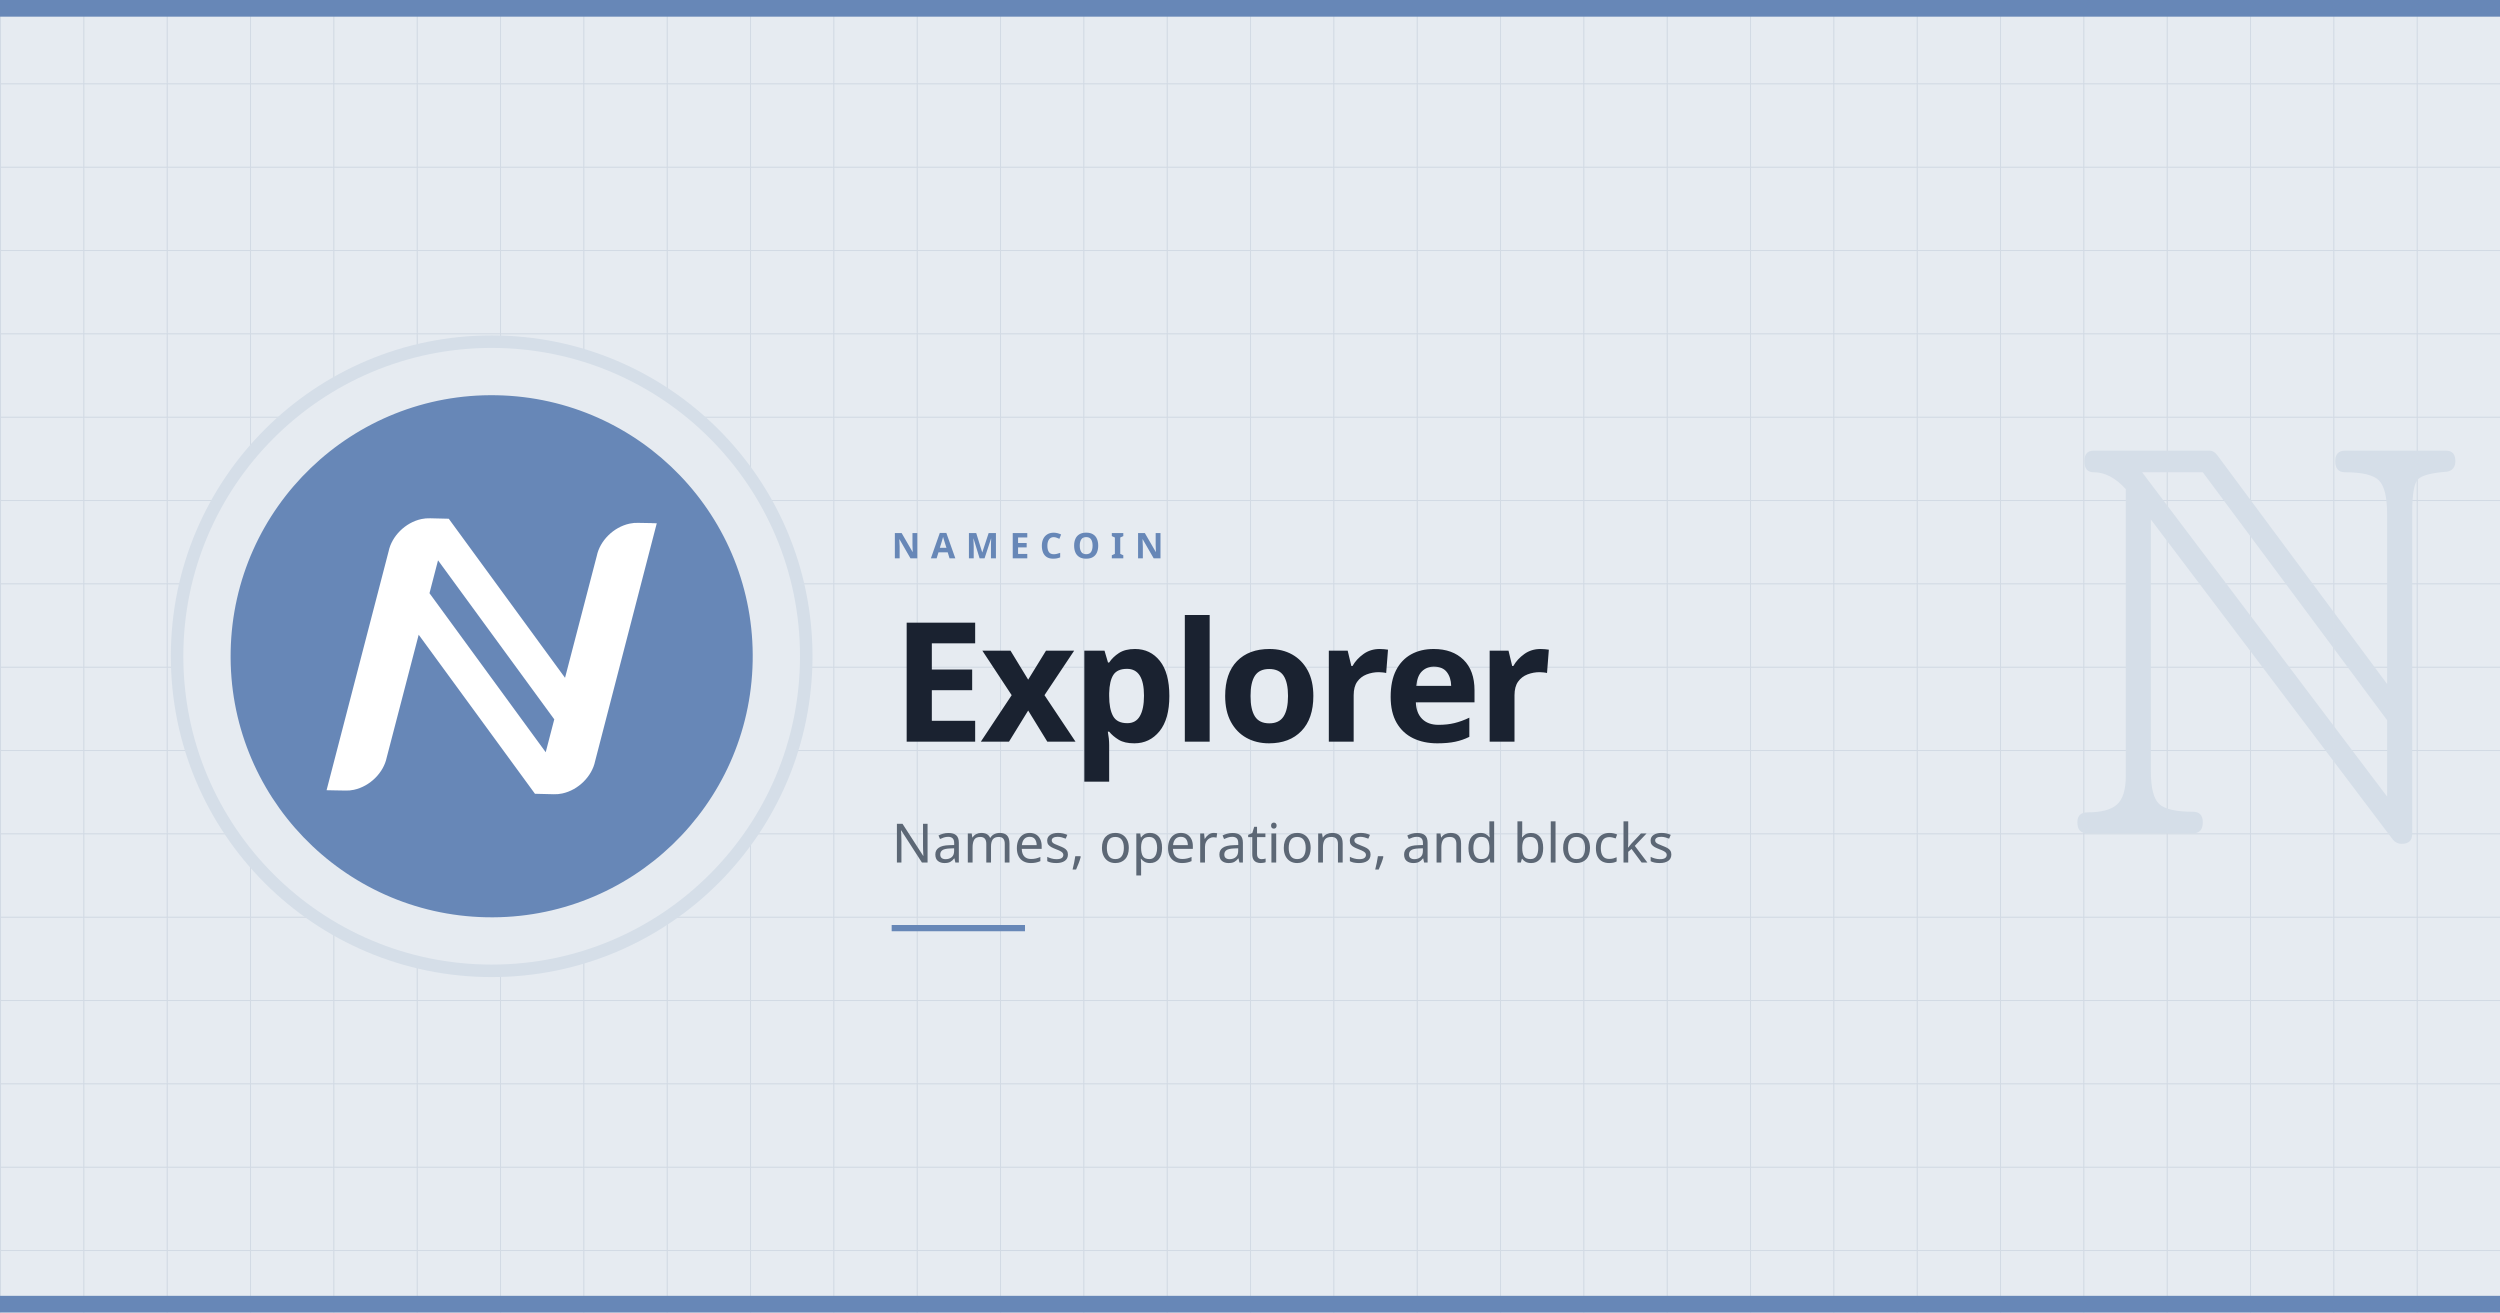
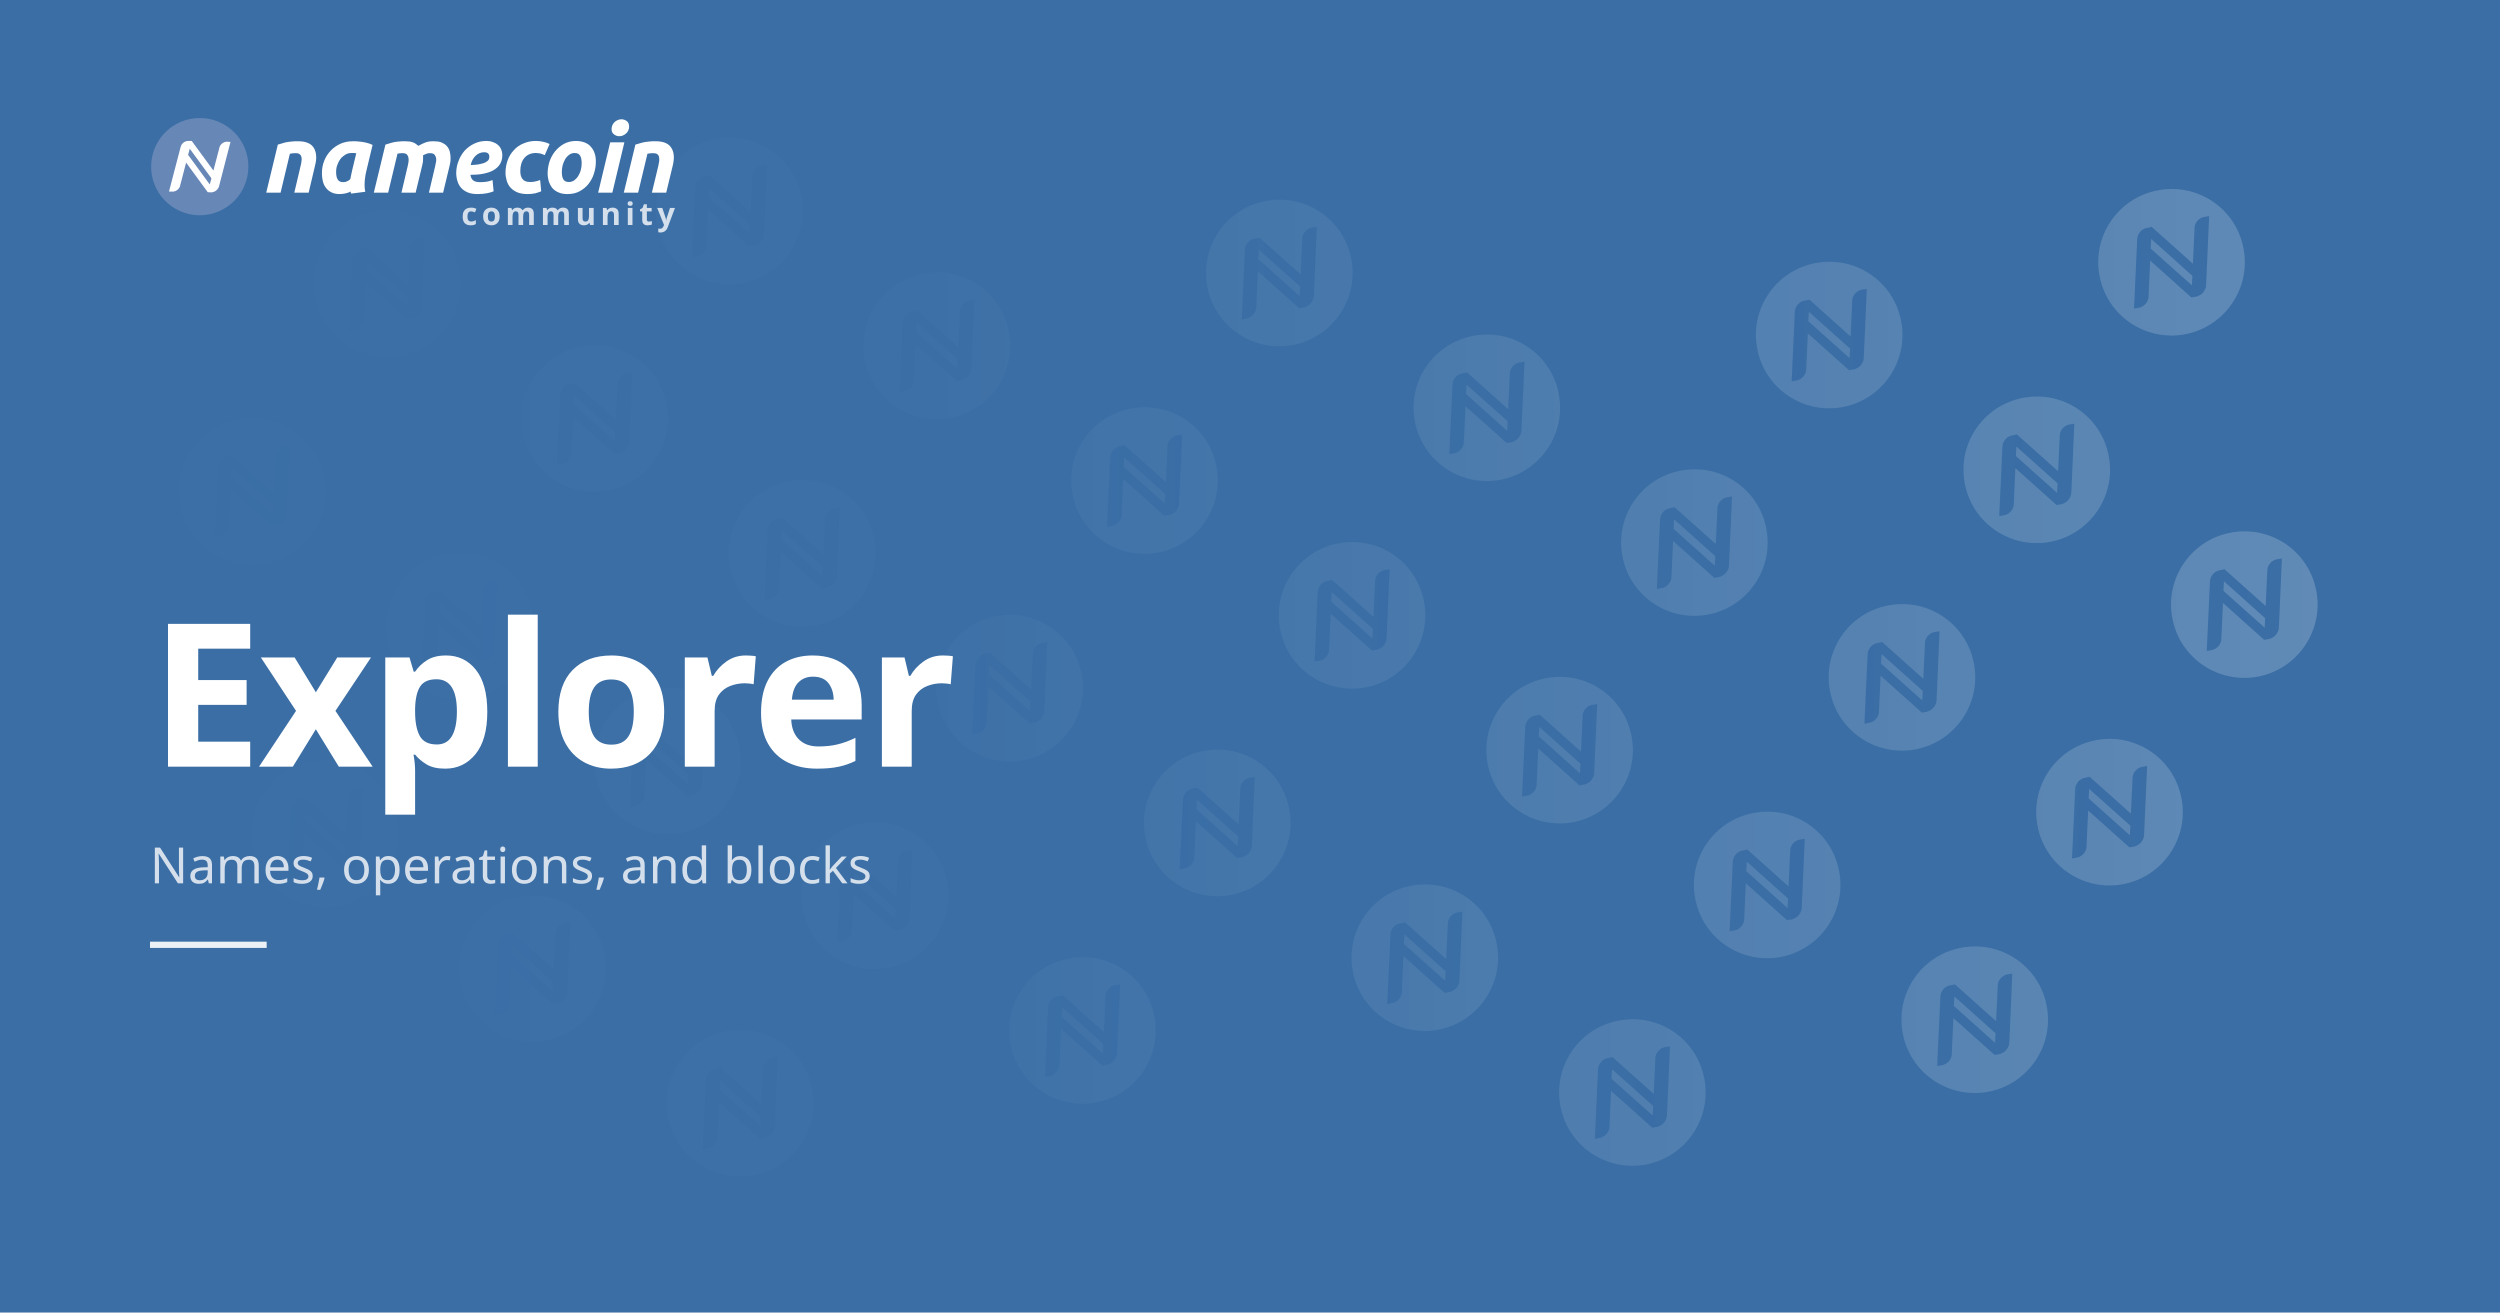
- <svg xmlns="http://www.w3.org/2000/svg" width="1200" height="630" viewBox="0 0 1200 630" role="img" aria-label="Namecoin Explorer">
+ <svg xmlns="http://www.w3.org/2000/svg" width="1200" height="630" viewBox="0 0 1200 630" role="img" aria-label="Namecoin community — Explorer">
  <defs>
-     <pattern id="grid" width="40" height="40" patternUnits="userSpaceOnUse">
-       <path d="M40 0H0V40" fill="none" stroke="#d2dae4" stroke-width="1" />
-     </pattern>
+     <symbol id="coin" viewBox="0 0 23.006 23.006">
+       <g transform="translate(-36.34481,-169.5718)">
+         <g transform="translate(0.2645804,-0.2645857)">
+           <path style="fill:#ffffff;fill-opacity:1;fill-rule:evenodd;stroke:none;stroke-width:0.353" d="m 47.354,192.576 c -6.209,-0.141 -11.148,-5.256 -11.007,-11.465 0.106,-6.209 5.256,-11.148 11.465,-11.007 6.209,0.106 11.148,5.221 11.007,11.43 -0.106,6.209 -5.256,11.148 -11.465,11.042 z" />
+           <path style="fill:#3a6ea5;fill-opacity:1;fill-rule:evenodd;stroke:none;stroke-width:0.353" d="m 54.516,175.607 -0.635,-0.035 c -0.106,0 -0.247,0.035 -0.353,0.035 -0.706,0.141 -1.305,0.741 -1.411,1.376 l -1.376,5.256 -5.009,-6.844 v 0 0 h -0.811 v 0 c -0.106,0 -0.247,0 -0.353,0.035 -0.706,0.141 -1.27,0.741 -1.411,1.376 l -2.681,10.266 0.212,0.035 v 0 h 0.6 c 0.106,0 0.247,0 0.353,-0.035 0.706,-0.141 1.305,-0.741 1.411,-1.376 l 1.376,-5.292 5.009,6.844 v 0 0 l 0.811,0.035 v 0 c 0.141,0 0.247,-0.035 0.388,-0.071 0.67,-0.141 1.27,-0.741 1.411,-1.376 l 2.646,-10.231 z m -9.631,2.999 0.388,-1.411 5.009,6.844 -0.388,1.411 z" />
+         </g>
+       </g>
+     </symbol>
+     <linearGradient id="patfade" x1="0" y1="0" x2="1" y2="0">
+       <stop offset="0" stop-color="#fff" stop-opacity="0" />
+       <stop offset="0.38" stop-color="#fff" stop-opacity="0.08" />
+       <stop offset="0.68" stop-color="#fff" stop-opacity="0.55" />
+       <stop offset="1" stop-color="#fff" stop-opacity="1" />
+     </linearGradient>
+     <mask id="patmask">
+       <rect width="1200" height="630" fill="url(#patfade)" />
+     </mask>
  </defs>
-   <rect width="1200" height="630" fill="#e6ebf1" />
-   <rect width="1200" height="630" fill="url(#grid)" />
-   <rect width="1200" height="8" fill="#6787B7" />
-   <rect y="622" width="1200" height="8" fill="#6787B7" />
-   <text x="1088" y="400" text-anchor="middle" fill="#d5dee8" font-size="280" font-weight="600" font-family="Segoe UI Symbol, Cambria Math, Georgia, serif">ℕ</text>
-   <circle cx="236" cy="315" r="154" fill="#d5dee8" />
-   <circle cx="236" cy="315" r="148" fill="#e6ebf1" />
-   <svg x="108" y="187" width="256" height="256" viewBox="14 14 95.072 95.072">
-     <g transform="translate(62.78169,-470.2193)">
-       <g transform="matrix(0.9305797,0.01642274,-0.01642274,0.9305797,-368.9171,245.8733)">
-         <path fill="#6787B7" d="m 450.396,300.246 c -0.058,27.612 -22.487,49.953 -50.109,49.9 -27.606,-0.058 -49.951,-22.488 -49.89,-50.102 0.051,-27.614 22.485,-49.957 50.095,-49.901 27.616,0.054 49.961,22.489 49.904,50.103 z" />
-         <g transform="matrix(1.00052,-9.1763025e-6,0.02946347,0.99948,-9.051795,0.1574218)">
-           <path fill="#ffffff" d="m 431.436,274.104 0.01,-0.011 h -2.715 c -0.516,-0.01 -1.059,0.045 -1.621,0.176 -3.102,0.718 -5.729,3.396 -6.352,6.281 l -6.361,23.479 -21.89,-30.065 -0.014,0.01 0.013,-0.031 -3.623,-0.025 -0.003,0.003 c -0.519,-0.009 -1.063,0.043 -1.622,0.173 -3.102,0.719 -5.725,3.396 -6.353,6.278 l -12.427,45.998 h 0.899 l -0.001,0.003 h 2.716 c 0.515,0.009 1.06,-0.044 1.62,-0.176 3.103,-0.719 5.729,-3.396 6.352,-6.281 l 6.406,-23.65 21.895,30.066 h 0.006 l -0.006,0.015 3.621,0.027 0.004,-0.003 c 0.518,0.009 1.061,-0.044 1.621,-0.176 3.102,-0.719 5.727,-3.396 6.352,-6.281 l 12.35,-45.804 -0.877,-0.006 z m -20.907,44.25 -21.897,-30.079 1.71,-6.33 21.9,30.076 -1.713,6.333 z" />
-         </g>
+   <rect width="1200" height="630" fill="#3a6ea5" />
+   <g mask="url(#patmask)">
+     <g transform="rotate(-12 600 315)" opacity="0.22">
+       <use href="#coin" x="112" y="102" width="72" height="72" />
+       <use href="#coin" x="196" y="18" width="72" height="72" />
+       <use href="#coin" x="280" y="102" width="72" height="72" />
+       <use href="#coin" x="364" y="18" width="72" height="72" />
+       <use href="#coin" x="448" y="102" width="72" height="72" />
+       <use href="#coin" x="616" y="102" width="72" height="72" />
+       <use href="#coin" x="112" y="270" width="72" height="72" />
+       <use href="#coin" x="196" y="186" width="72" height="72" />
+       <use href="#coin" x="280" y="270" width="72" height="72" />
+       <use href="#coin" x="364" y="186" width="72" height="72" />
+       <use href="#coin" x="448" y="270" width="72" height="72" />
+       <use href="#coin" x="532" y="186" width="72" height="72" />
+       <use href="#coin" x="616" y="270" width="72" height="72" />
+       <use href="#coin" x="700" y="186" width="72" height="72" />
+       <use href="#coin" x="784" y="270" width="72" height="72" />
+       <use href="#coin" x="868" y="186" width="72" height="72" />
+       <use href="#coin" x="952" y="270" width="72" height="72" />
+       <use href="#coin" x="1036" y="186" width="72" height="72" />
+       <use href="#coin" x="196" y="354" width="72" height="72" />
+       <use href="#coin" x="280" y="438" width="72" height="72" />
+       <use href="#coin" x="364" y="354" width="72" height="72" />
+       <use href="#coin" x="448" y="438" width="72" height="72" />
+       <use href="#coin" x="532" y="354" width="72" height="72" />
+       <use href="#coin" x="616" y="438" width="72" height="72" />
+       <use href="#coin" x="700" y="354" width="72" height="72" />
+       <use href="#coin" x="784" y="438" width="72" height="72" />
+       <use href="#coin" x="868" y="354" width="72" height="72" />
+       <use href="#coin" x="952" y="438" width="72" height="72" />
+       <use href="#coin" x="1036" y="354" width="72" height="72" />
+       <use href="#coin" x="700" y="522" width="72" height="72" />
+       <use href="#coin" x="868" y="522" width="72" height="72" />
+     </g>
+   </g>
+   <svg x="72" y="56" width="252" height="48" overflow="visible" viewBox="0 0 121.363 23.006">
+     <g transform="translate(-36.34481,-169.5718)">
+       <g transform="translate(0.2645804,-0.2645857)">
+         <path style="fill:#6787b7;fill-opacity:1;fill-rule:evenodd;stroke:none;stroke-width:0.353" d="m 47.354,192.576 c -6.209,-0.141 -11.148,-5.256 -11.007,-11.465 0.106,-6.209 5.256,-11.148 11.465,-11.007 6.209,0.106 11.148,5.221 11.007,11.43 -0.106,6.209 -5.256,11.148 -11.465,11.042 z" />
+         <path style="fill:#ffffff;fill-opacity:1;fill-rule:evenodd;stroke:none;stroke-width:0.353" d="m 54.516,175.607 -0.635,-0.035 c -0.106,0 -0.247,0.035 -0.353,0.035 -0.706,0.141 -1.305,0.741 -1.411,1.376 l -1.376,5.256 -5.009,-6.844 v 0 0 h -0.811 v 0 c -0.106,0 -0.247,0 -0.353,0.035 -0.706,0.141 -1.27,0.741 -1.411,1.376 l -2.681,10.266 0.212,0.035 v 0 h 0.6 c 0.106,0 0.247,0 0.353,-0.035 0.706,-0.141 1.305,-0.741 1.411,-1.376 l 1.376,-5.292 5.009,6.844 v 0 0 l 0.811,0.035 v 0 c 0.141,0 0.247,-0.035 0.388,-0.071 0.67,-0.141 1.27,-0.741 1.411,-1.376 l 2.646,-10.231 z m -9.631,2.999 0.388,-1.411 5.009,6.844 -0.388,1.411 z" />
+         <path style="fill:#ffffff;fill-opacity:1;fill-rule:evenodd;stroke:none;stroke-width:0.353" d="m 66.475,175.995 c 0.282,-0.106 0.635,-0.176 0.988,-0.282 0.388,-0.071 0.811,-0.141 1.27,-0.176 0.494,-0.071 0.988,-0.071 1.587,-0.071 1.764,0 2.963,0.494 3.598,1.482 0.635,1.023 0.776,2.399 0.318,4.128 l -1.482,6.279 h -3.316 l 1.446,-6.138 c 0.106,-0.388 0.176,-0.776 0.212,-1.129 0.071,-0.353 0.071,-0.67 0,-0.953 -0.071,-0.282 -0.176,-0.494 -0.423,-0.67 -0.176,-0.176 -0.529,-0.247 -0.953,-0.247 -0.423,0 -0.882,0.035 -1.305,0.141 l -2.152,8.996 h -3.316 l 2.681,-11.113 c 0.247,-0.071 0.529,-0.141 0.847,-0.247 z" />
+         <path style="fill:#ffffff;fill-opacity:1;fill-rule:evenodd;stroke:none;stroke-width:0.353" d="m 85.842,187.143 -3.246,0.423 c -0.106,-0.176 -0.141,-0.353 -0.176,-0.494 -0.529,0.423 -1.87,0.6 -2.469,0.6 -0.741,0 -1.376,-0.106 -1.905,-0.388 -0.529,-0.247 -0.953,-0.6 -1.27,-1.023 -0.353,-0.459 -0.6,-0.952 -0.741,-1.552 -0.141,-0.564 -0.212,-1.199 -0.212,-1.87 0,-1.023 0.176,-1.976 0.529,-2.857 0.353,-0.917 0.882,-1.693 1.517,-2.364 0.635,-0.67 1.411,-1.199 2.258,-1.587 0.882,-0.388 1.834,-0.564 2.857,-0.564 0.141,0 0.353,0 0.706,0 0.318,0.035 0.706,0.071 1.129,0.106 0.423,0.035 0.882,0.141 1.341,0.247 0.494,0.106 0.917,0.282 1.376,0.494 l -1.446,6.032 c -0.212,0.847 -0.635,2.999 -0.247,4.798 z m -2.575,-8.961 c -0.176,0 -0.353,0 -0.564,0 -0.529,0 -0.988,0.106 -1.411,0.353 -0.459,0.282 -0.847,0.6 -1.164,0.988 -0.318,0.423 -0.564,0.882 -0.741,1.411 -0.212,0.529 -0.282,1.094 -0.282,1.658 0,0.706 0.106,1.27 0.353,1.693 0.247,0.423 0.67,0.635 1.305,0.635 0.353,0 0.635,-0.071 0.917,-0.212 0.282,-0.141 0.388,-0.176 0.706,-0.494 0.035,-0.353 0.459,-2.117 0.529,-2.469 l 0.847,-3.493 c -0.176,-0.035 -0.353,-0.035 -0.494,-0.071 z" />
+         <path style="fill:#ffffff;fill-opacity:1;fill-rule:evenodd;stroke:none;stroke-width:0.353" d="m 91.311,175.995 c 0.282,-0.106 0.635,-0.176 0.988,-0.282 0.353,-0.071 0.776,-0.141 1.199,-0.176 0.459,-0.071 0.988,-0.071 1.587,-0.071 0.706,0 1.27,0.071 1.764,0.247 0.459,0.176 0.882,0.459 1.27,0.811 0.529,-0.318 1.094,-0.564 1.623,-0.776 0.529,-0.212 1.164,-0.282 1.905,-0.282 0.67,0 1.27,0.071 1.764,0.247 0.494,0.212 0.917,0.459 1.235,0.811 0.318,0.353 0.564,0.741 0.706,1.235 0.141,0.494 0.212,1.023 0.212,1.587 0,0.247 0,0.529 -0.035,0.847 -0.035,0.282 -0.106,0.6 -0.176,0.882 l -1.517,6.279 h -3.281 l 1.446,-6.138 c 0.035,-0.212 0.106,-0.459 0.141,-0.706 0.071,-0.247 0.106,-0.529 0.106,-0.776 0,-0.388 -0.106,-0.776 -0.318,-1.058 -0.176,-0.318 -0.564,-0.459 -1.129,-0.459 -0.318,0 -0.6,0.035 -0.882,0.176 -0.282,0.106 -0.529,0.212 -0.741,0.353 0.035,0.106 0.035,0.212 0.035,0.318 v 0.282 c 0,0.247 0,0.529 -0.035,0.847 -0.035,0.282 -0.106,0.6 -0.176,0.882 l -1.517,6.279 h -3.281 l 1.446,-6.138 c 0.035,-0.212 0.106,-0.459 0.141,-0.706 0.071,-0.247 0.071,-0.529 0.071,-0.776 0,-0.388 -0.071,-0.776 -0.282,-1.058 -0.176,-0.318 -0.564,-0.459 -1.129,-0.459 -0.247,0 -0.423,0 -0.6,0.035 -0.176,0 -0.353,0.035 -0.564,0.106 l -2.152,8.996 h -3.316 l 2.681,-11.113 c 0.247,-0.071 0.529,-0.141 0.811,-0.247 z" />
+         <path style="fill:#ffffff;fill-opacity:1;fill-rule:evenodd;stroke:none;stroke-width:0.353" d="m 107.397,180.052 c 0.318,-0.882 0.776,-1.658 1.376,-2.364 0.6,-0.67 1.341,-1.235 2.223,-1.658 0.882,-0.423 1.799,-0.635 2.857,-0.635 0.529,0 1.023,0.071 1.446,0.247 0.459,0.141 0.847,0.353 1.164,0.635 0.353,0.282 0.6,0.6 0.776,1.023 0.176,0.388 0.282,0.882 0.282,1.376 0,0.847 -0.176,1.517 -0.564,2.117 -0.353,0.564 -0.882,1.023 -1.552,1.411 -0.635,0.353 -1.411,0.6 -2.328,0.776 -0.882,0.176 -1.87,0.247 -2.928,0.247 0.106,0.6 0.318,1.058 0.67,1.305 0.353,0.282 0.882,0.388 1.658,0.388 0.459,0 0.953,-0.035 1.446,-0.106 0.459,-0.071 0.917,-0.212 1.341,-0.388 l 0.247,2.611 c -0.388,0.176 -0.917,0.318 -1.587,0.459 -0.635,0.106 -1.341,0.176 -2.081,0.176 -0.917,0 -1.693,-0.106 -2.328,-0.388 -0.6,-0.247 -1.129,-0.6 -1.517,-1.058 -0.388,-0.423 -0.67,-0.953 -0.847,-1.552 -0.176,-0.564 -0.282,-1.199 -0.282,-1.87 0,-0.953 0.176,-1.87 0.529,-2.752 z m 3.951,-1.235 c -0.564,0.564 -0.953,1.27 -1.129,2.152 0.917,-0.035 1.658,-0.106 2.223,-0.247 0.564,-0.106 0.988,-0.247 1.305,-0.459 0.318,-0.176 0.529,-0.353 0.635,-0.564 0.071,-0.212 0.141,-0.423 0.141,-0.635 0,-0.706 -0.388,-1.058 -1.199,-1.058 -0.741,0 -1.411,0.282 -1.976,0.811 z" />
+         <path style="fill:#ffffff;fill-opacity:1;fill-rule:evenodd;stroke:none;stroke-width:0.353" d="m 118.757,179.876 c 0.318,-0.882 0.776,-1.658 1.411,-2.328 0.6,-0.67 1.305,-1.199 2.187,-1.552 0.882,-0.388 1.834,-0.6 2.893,-0.6 0.67,0 1.27,0.071 1.799,0.212 0.529,0.106 0.988,0.282 1.411,0.494 l -1.129,2.575 c -0.282,-0.141 -0.6,-0.247 -0.917,-0.353 -0.318,-0.07 -0.706,-0.141 -1.164,-0.141 -1.094,0 -1.976,0.388 -2.611,1.129 -0.635,0.741 -0.953,1.764 -0.953,3.034 0,0.776 0.141,1.376 0.494,1.834 0.318,0.459 0.917,0.706 1.799,0.706 0.423,0 0.847,-0.035 1.235,-0.141 0.388,-0.07 0.741,-0.212 1.058,-0.318 l 0.247,2.611 c -0.423,0.176 -0.882,0.318 -1.376,0.459 -0.494,0.106 -1.094,0.176 -1.799,0.176 -0.917,0 -1.693,-0.141 -2.328,-0.388 -0.635,-0.282 -1.164,-0.635 -1.587,-1.094 -0.388,-0.423 -0.706,-0.988 -0.882,-1.587 -0.176,-0.6 -0.282,-1.235 -0.282,-1.905 0,-0.988 0.176,-1.94 0.494,-2.822 z" />
+         <path style="fill:#ffffff;fill-opacity:1;fill-rule:evenodd;stroke:none;stroke-width:0.353" d="m 132.586,187.672 c -0.776,0 -1.446,-0.106 -2.011,-0.353 -0.6,-0.247 -1.058,-0.564 -1.446,-0.988 -0.353,-0.423 -0.635,-0.953 -0.847,-1.517 -0.176,-0.6 -0.282,-1.235 -0.282,-1.94 0,-0.882 0.141,-1.764 0.423,-2.681 0.282,-0.847 0.706,-1.658 1.27,-2.364 0.564,-0.706 1.27,-1.305 2.081,-1.764 0.811,-0.423 1.729,-0.67 2.787,-0.67 0.776,0 1.446,0.141 2.011,0.353 0.6,0.247 1.094,0.564 1.446,1.023 0.388,0.423 0.67,0.917 0.847,1.482 0.212,0.6 0.282,1.235 0.282,1.94 0,0.917 -0.141,1.799 -0.423,2.681 -0.247,0.882 -0.67,1.658 -1.235,2.399 -0.529,0.706 -1.235,1.27 -2.046,1.729 -0.811,0.459 -1.764,0.67 -2.857,0.67 z m 0.388,-9.066 c -0.388,0.282 -0.706,0.635 -0.953,1.058 -0.247,0.459 -0.423,0.917 -0.564,1.411 -0.106,0.529 -0.176,0.988 -0.176,1.482 0,0.741 0.106,1.305 0.353,1.729 0.247,0.388 0.67,0.6 1.27,0.6 0.494,0 0.917,-0.141 1.305,-0.423 0.353,-0.282 0.67,-0.635 0.917,-1.058 0.247,-0.423 0.459,-0.917 0.564,-1.411 0.141,-0.529 0.176,-0.988 0.176,-1.446 0,-0.741 -0.106,-1.341 -0.353,-1.729 -0.212,-0.423 -0.635,-0.635 -1.27,-0.635 -0.494,0 -0.917,0.141 -1.27,0.423 z" />
+         <path style="fill:#ffffff;fill-opacity:1;fill-rule:evenodd;stroke:none;stroke-width:0.353" d="m 142.957,187.355 h -3.281 l 2.787,-11.642 h 3.281 z m 0.388,-13.476 c -0.388,-0.282 -0.564,-0.67 -0.564,-1.235 0,-0.318 0.071,-0.6 0.176,-0.882 0.141,-0.282 0.282,-0.529 0.494,-0.706 0.212,-0.212 0.459,-0.353 0.741,-0.494 0.247,-0.106 0.564,-0.176 0.882,-0.176 0.423,0 0.847,0.141 1.235,0.423 0.353,0.282 0.529,0.706 0.529,1.235 0,0.318 -0.035,0.6 -0.176,0.882 -0.106,0.282 -0.282,0.529 -0.494,0.706 -0.212,0.212 -0.459,0.353 -0.741,0.494 -0.247,0.106 -0.529,0.176 -0.847,0.176 -0.459,0 -0.882,-0.141 -1.235,-0.423 z" />
+         <path style="fill:#ffffff;fill-opacity:1;fill-rule:evenodd;stroke:none;stroke-width:0.353" d="m 149.131,175.995 c 0.282,-0.106 0.635,-0.176 1.023,-0.282 0.353,-0.071 0.776,-0.141 1.235,-0.176 0.494,-0.071 1.023,-0.071 1.587,-0.071 1.764,0 2.963,0.494 3.598,1.482 0.67,1.023 0.776,2.399 0.353,4.128 l -1.517,6.279 h -3.316 l 1.482,-6.138 c 0.071,-0.388 0.141,-0.776 0.212,-1.129 0.035,-0.353 0.035,-0.67 -0.035,-0.953 -0.035,-0.282 -0.176,-0.494 -0.388,-0.67 -0.212,-0.176 -0.564,-0.247 -0.988,-0.247 -0.423,0 -0.882,0.035 -1.305,0.141 l -2.152,8.996 h -3.316 l 2.681,-11.113 c 0.247,-0.071 0.529,-0.141 0.847,-0.247 z" />
      </g>
    </g>
  </svg>
-   <g font-family="Segoe UI, ui-sans-serif, system-ui, sans-serif">
-     <text x="428" y="268" fill="#6787B7" font-size="17" font-weight="600" letter-spacing="5">NAMECOIN</text>
-     <text x="428" y="356" fill="#1a2230" font-size="80" font-weight="700" letter-spacing="-2.4">Explorer</text>
-     <text x="428" y="414" fill="#5c6775" font-size="26" font-weight="400">Names, operations, and blocks</text>
-   </g>
-   <rect x="428" y="444" width="64" height="3" fill="#6787B7" />
+   <text x="324" y="108" text-anchor="end" fill="#ffffff" fill-opacity="0.78" font-family="Segoe UI Variable, Segoe UI, ui-sans-serif, system-ui, sans-serif" font-size="15" font-weight="600" letter-spacing="2.1">community</text>
+   <text x="72" y="368" fill="#ffffff" font-family="Segoe UI Variable, Segoe UI, ui-sans-serif, system-ui, sans-serif" font-size="96" font-weight="700" letter-spacing="-1.9">Explorer</text>
+   <text x="72" y="424" fill="#ffffff" fill-opacity="0.78" font-family="Segoe UI Variable, Segoe UI, ui-sans-serif, system-ui, sans-serif" font-size="24" font-weight="400">Names, operations, and blocks</text>
+   <rect x="72" y="452" width="56" height="3" fill="#ffffff" fill-opacity="0.9" />
</svg>
